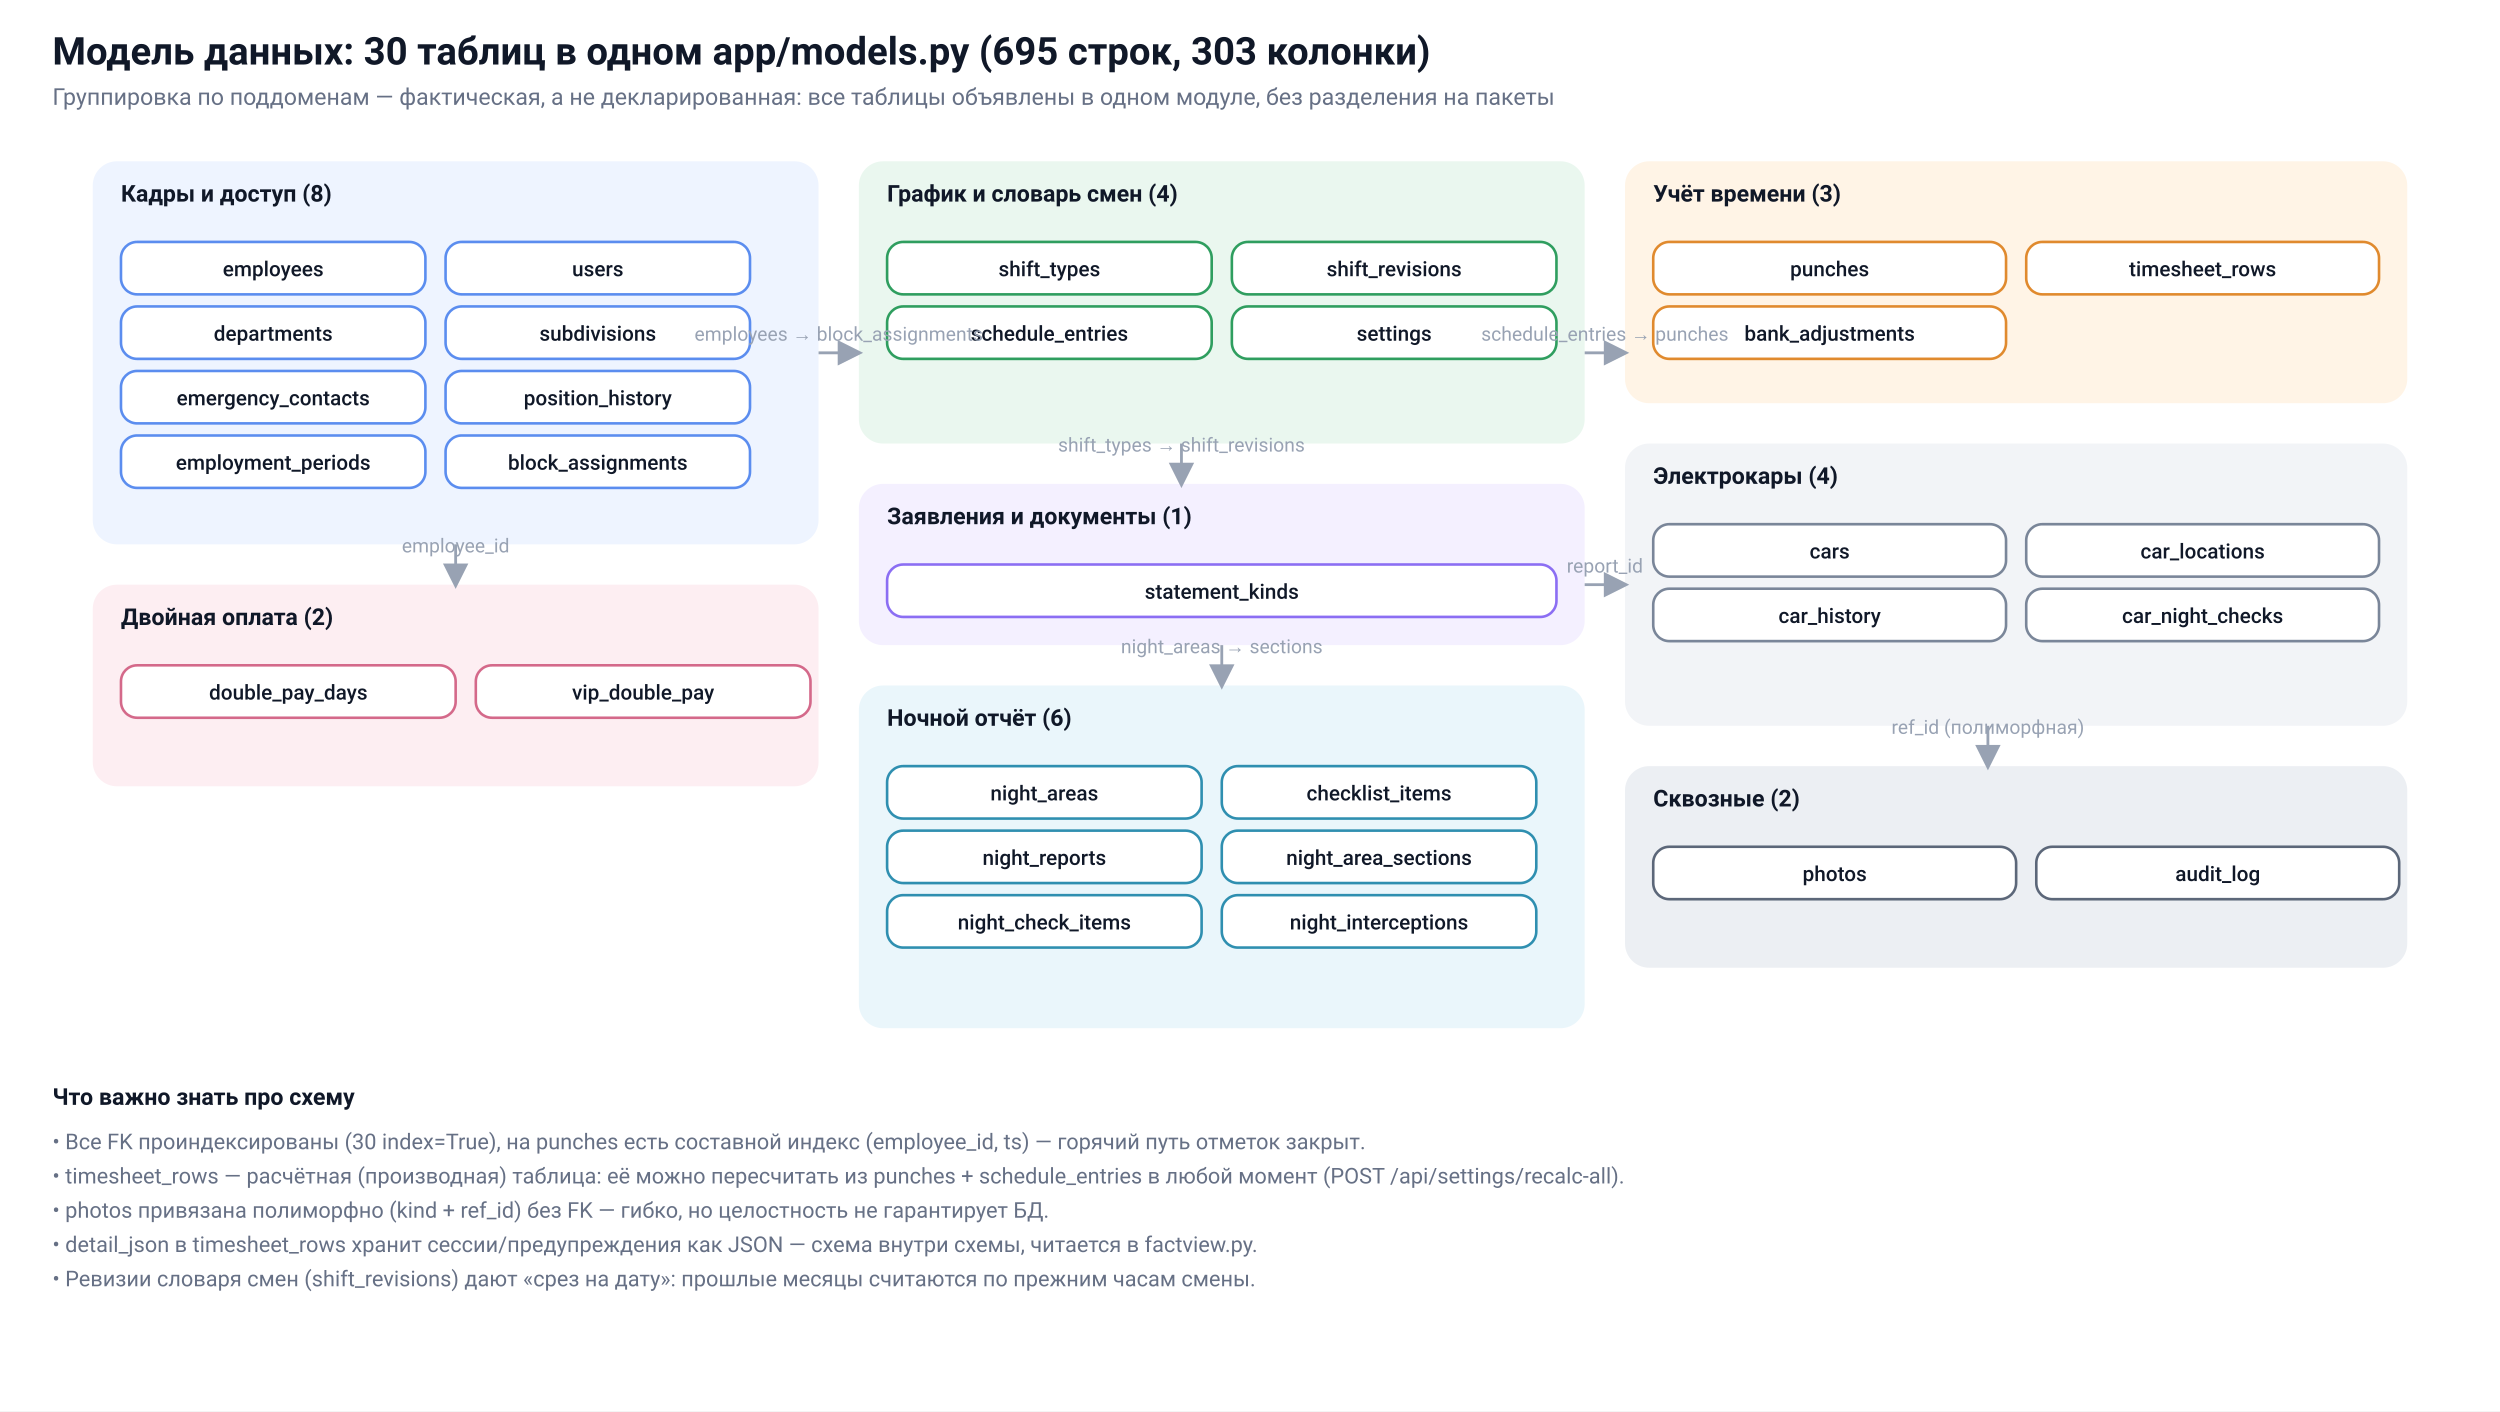
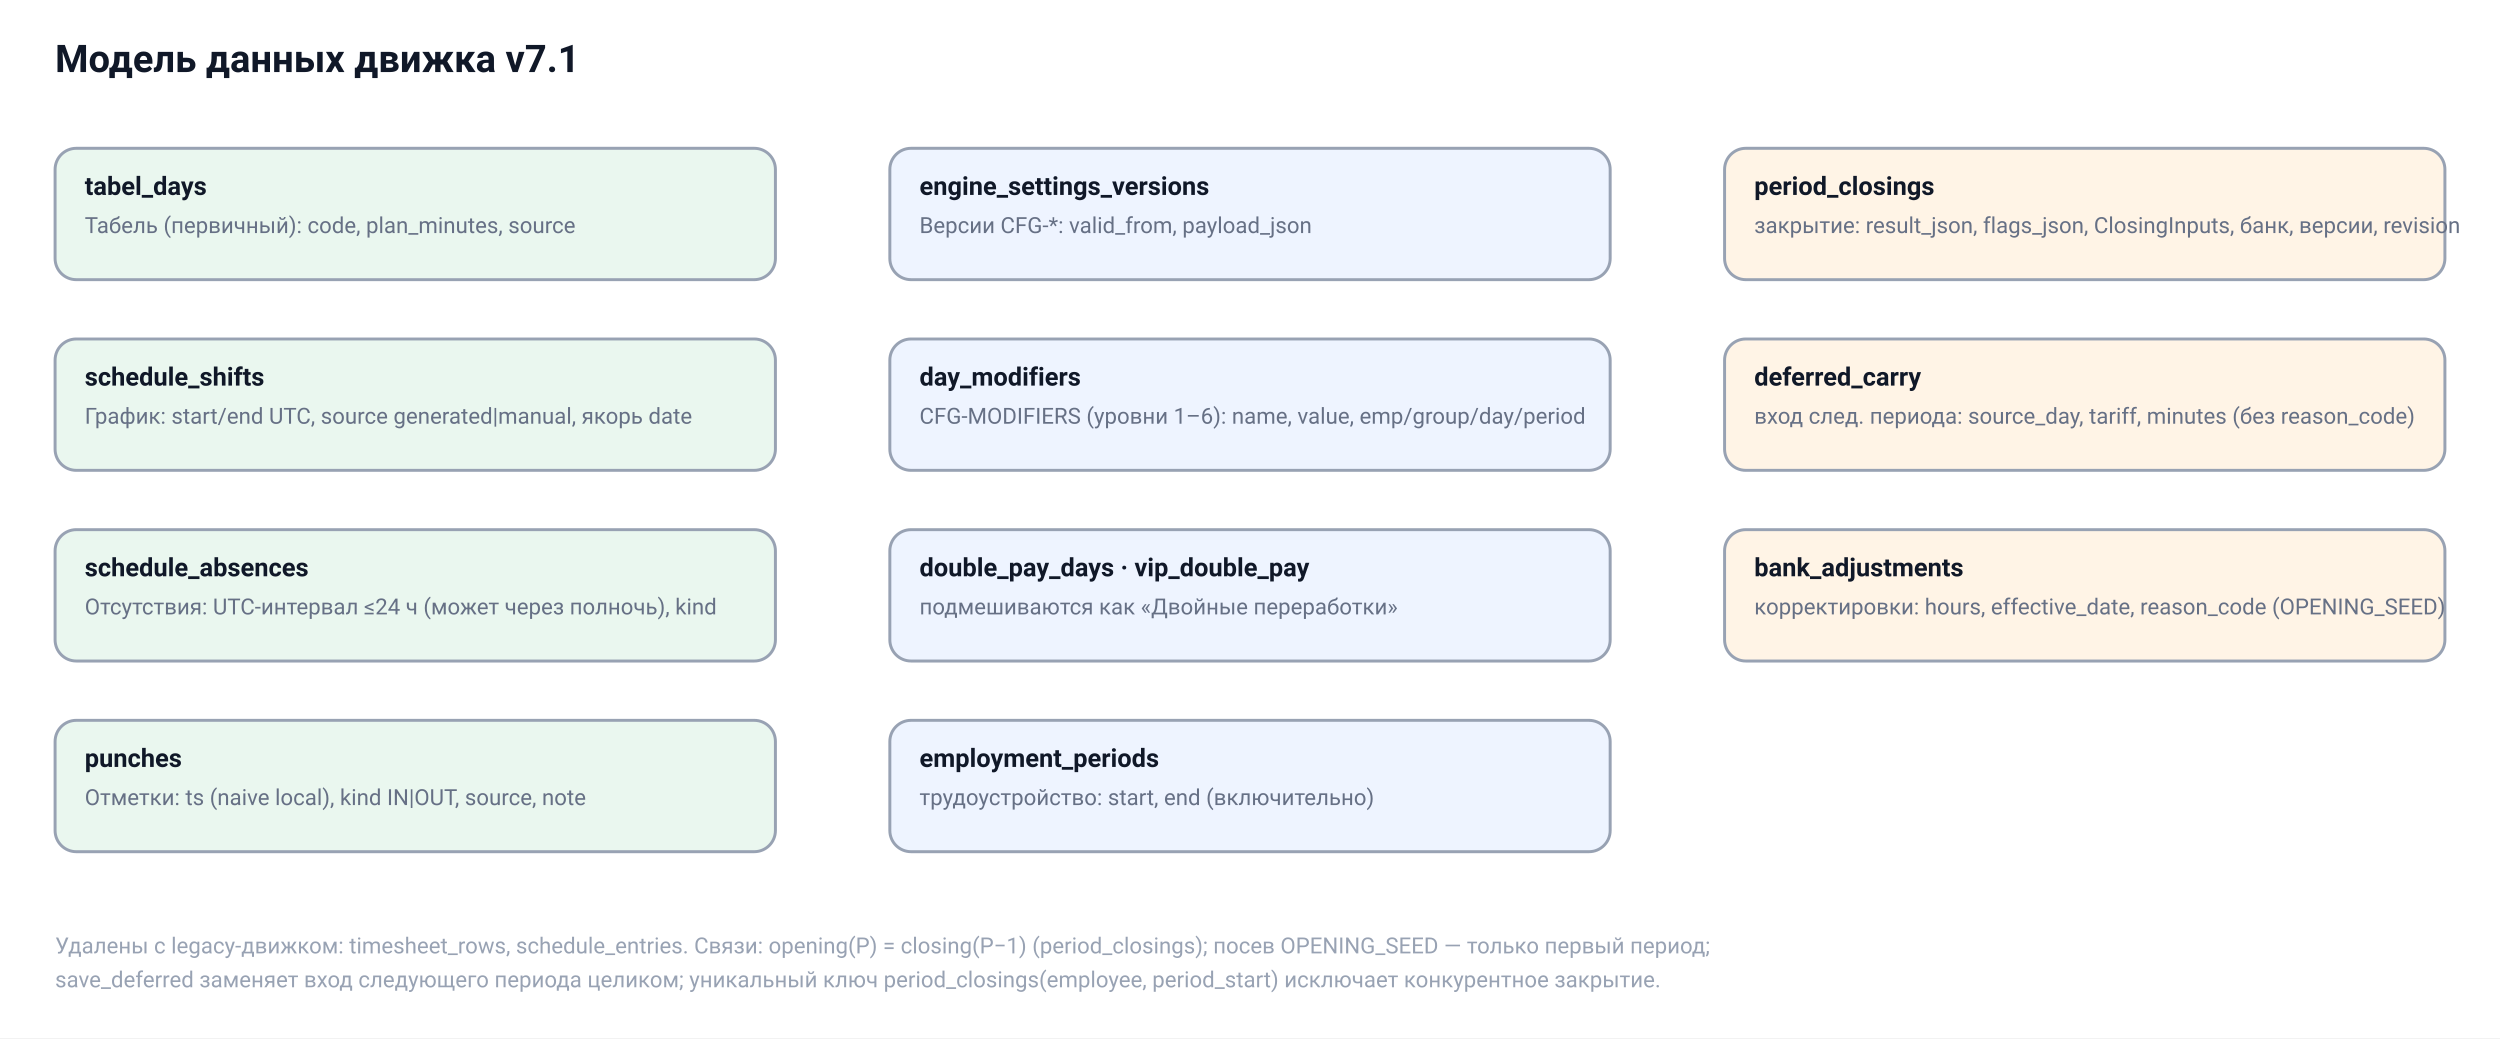
- <svg xmlns="http://www.w3.org/2000/svg" width="1240" height="700" viewBox="0 0 1240 700" font-family="-apple-system, 'Segoe UI', Roboto, 'Helvetica Neue', Arial, sans-serif">
-   <rect width="1240" height="700" fill="#fff" />
-   <defs>
-     <marker id="ah" markerWidth="9" markerHeight="9" refX="7.5" refY="4.5" orient="auto">
-       <path d="M0,0 L9,4.5 L0,9 z" fill="#98a2b3" />
-     </marker>
-     <marker id="ahr" markerWidth="9" markerHeight="9" refX="7.5" refY="4.5" orient="auto">
-       <path d="M0,0 L9,4.5 L0,9 z" fill="#d92d20" />
-     </marker>
-   </defs>
-   <text x="26" y="32" font-family="-apple-system, 'Segoe UI', Roboto, 'Helvetica Neue', Arial, sans-serif" font-size="19" font-weight="700" fill="#101828">Модель данных: 30 таблиц в одном app/models.py (695 строк, 303 колонки)</text>
-   <text x="26" y="52" font-family="-apple-system, 'Segoe UI', Roboto, 'Helvetica Neue', Arial, sans-serif" font-size="11.5" fill="#667085">Группировка по поддоменам — фактическая, а не декларированная: все таблицы объявлены в одном модуле, без разделения на пакеты</text>
-   <rect x="46" y="80" width="360" height="190" rx="12" fill="#eef4ff" stroke="none" />
-   <text x="60" y="100" font-family="-apple-system, 'Segoe UI', Roboto, 'Helvetica Neue', Arial, sans-serif" font-size="11.5" font-weight="700" fill="#101828">Кадры и доступ (8)</text>
-   <rect x="60.0" y="120" width="151.0" height="26" rx="8" fill="#fff" stroke="#5b8def" stroke-width="1.3" />
-   <text x="135.5" y="137.0" font-family="-apple-system, 'Segoe UI', Roboto, 'Helvetica Neue', Arial, sans-serif" font-size="10.3" font-weight="500" fill="#101828" text-anchor="middle">employees</text>
-   <rect x="221.0" y="120" width="151.0" height="26" rx="8" fill="#fff" stroke="#5b8def" stroke-width="1.3" />
-   <text x="296.5" y="137.0" font-family="-apple-system, 'Segoe UI', Roboto, 'Helvetica Neue', Arial, sans-serif" font-size="10.3" font-weight="500" fill="#101828" text-anchor="middle">users</text>
-   <rect x="60.0" y="152" width="151.0" height="26" rx="8" fill="#fff" stroke="#5b8def" stroke-width="1.3" />
-   <text x="135.5" y="169.0" font-family="-apple-system, 'Segoe UI', Roboto, 'Helvetica Neue', Arial, sans-serif" font-size="10.3" font-weight="500" fill="#101828" text-anchor="middle">departments</text>
-   <rect x="221.0" y="152" width="151.0" height="26" rx="8" fill="#fff" stroke="#5b8def" stroke-width="1.3" />
-   <text x="296.5" y="169.0" font-family="-apple-system, 'Segoe UI', Roboto, 'Helvetica Neue', Arial, sans-serif" font-size="10.3" font-weight="500" fill="#101828" text-anchor="middle">subdivisions</text>
-   <rect x="60.0" y="184" width="151.0" height="26" rx="8" fill="#fff" stroke="#5b8def" stroke-width="1.3" />
-   <text x="135.5" y="201.0" font-family="-apple-system, 'Segoe UI', Roboto, 'Helvetica Neue', Arial, sans-serif" font-size="10.3" font-weight="500" fill="#101828" text-anchor="middle">emergency_contacts</text>
-   <rect x="221.0" y="184" width="151.0" height="26" rx="8" fill="#fff" stroke="#5b8def" stroke-width="1.3" />
-   <text x="296.5" y="201.0" font-family="-apple-system, 'Segoe UI', Roboto, 'Helvetica Neue', Arial, sans-serif" font-size="10.3" font-weight="500" fill="#101828" text-anchor="middle">position_history</text>
-   <rect x="60.0" y="216" width="151.0" height="26" rx="8" fill="#fff" stroke="#5b8def" stroke-width="1.3" />
-   <text x="135.5" y="233.0" font-family="-apple-system, 'Segoe UI', Roboto, 'Helvetica Neue', Arial, sans-serif" font-size="10.3" font-weight="500" fill="#101828" text-anchor="middle">employment_periods</text>
-   <rect x="221.0" y="216" width="151.0" height="26" rx="8" fill="#fff" stroke="#5b8def" stroke-width="1.3" />
-   <text x="296.5" y="233.0" font-family="-apple-system, 'Segoe UI', Roboto, 'Helvetica Neue', Arial, sans-serif" font-size="10.3" font-weight="500" fill="#101828" text-anchor="middle">block_assignments</text>
-   <rect x="426" y="80" width="360" height="140" rx="12" fill="#eaf7ef" stroke="none" />
-   <text x="440" y="100" font-family="-apple-system, 'Segoe UI', Roboto, 'Helvetica Neue', Arial, sans-serif" font-size="11.5" font-weight="700" fill="#101828">График и словарь смен (4)</text>
-   <rect x="440.0" y="120" width="161.0" height="26" rx="8" fill="#fff" stroke="#2f9e5f" stroke-width="1.3" />
-   <text x="520.5" y="137.0" font-family="-apple-system, 'Segoe UI', Roboto, 'Helvetica Neue', Arial, sans-serif" font-size="10.3" font-weight="500" fill="#101828" text-anchor="middle">shift_types</text>
-   <rect x="611.0" y="120" width="161.0" height="26" rx="8" fill="#fff" stroke="#2f9e5f" stroke-width="1.3" />
-   <text x="691.5" y="137.0" font-family="-apple-system, 'Segoe UI', Roboto, 'Helvetica Neue', Arial, sans-serif" font-size="10.3" font-weight="500" fill="#101828" text-anchor="middle">shift_revisions</text>
-   <rect x="440.0" y="152" width="161.0" height="26" rx="8" fill="#fff" stroke="#2f9e5f" stroke-width="1.3" />
-   <text x="520.5" y="169.0" font-family="-apple-system, 'Segoe UI', Roboto, 'Helvetica Neue', Arial, sans-serif" font-size="10.3" font-weight="500" fill="#101828" text-anchor="middle">schedule_entries</text>
-   <rect x="611.0" y="152" width="161.0" height="26" rx="8" fill="#fff" stroke="#2f9e5f" stroke-width="1.3" />
-   <text x="691.5" y="169.0" font-family="-apple-system, 'Segoe UI', Roboto, 'Helvetica Neue', Arial, sans-serif" font-size="10.3" font-weight="500" fill="#101828" text-anchor="middle">settings</text>
-   <rect x="806" y="80" width="388" height="120" rx="12" fill="#fff4e6" stroke="none" />
-   <text x="820" y="100" font-family="-apple-system, 'Segoe UI', Roboto, 'Helvetica Neue', Arial, sans-serif" font-size="11.5" font-weight="700" fill="#101828">Учёт времени (3)</text>
-   <rect x="820.0" y="120" width="175.0" height="26" rx="8" fill="#fff" stroke="#e08a2e" stroke-width="1.3" />
-   <text x="907.5" y="137.0" font-family="-apple-system, 'Segoe UI', Roboto, 'Helvetica Neue', Arial, sans-serif" font-size="10.3" font-weight="500" fill="#101828" text-anchor="middle">punches</text>
-   <rect x="1005.0" y="120" width="175.0" height="26" rx="8" fill="#fff" stroke="#e08a2e" stroke-width="1.3" />
-   <text x="1092.5" y="137.0" font-family="-apple-system, 'Segoe UI', Roboto, 'Helvetica Neue', Arial, sans-serif" font-size="10.3" font-weight="500" fill="#101828" text-anchor="middle">timesheet_rows</text>
-   <rect x="820.0" y="152" width="175.0" height="26" rx="8" fill="#fff" stroke="#e08a2e" stroke-width="1.3" />
-   <text x="907.5" y="169.0" font-family="-apple-system, 'Segoe UI', Roboto, 'Helvetica Neue', Arial, sans-serif" font-size="10.3" font-weight="500" fill="#101828" text-anchor="middle">bank_adjustments</text>
-   <rect x="46" y="290" width="360" height="100" rx="12" fill="#fdeef2" stroke="none" />
-   <text x="60" y="310" font-family="-apple-system, 'Segoe UI', Roboto, 'Helvetica Neue', Arial, sans-serif" font-size="11.5" font-weight="700" fill="#101828">Двойная оплата (2)</text>
-   <rect x="60.0" y="330" width="166.0" height="26" rx="8" fill="#fff" stroke="#d4698a" stroke-width="1.3" />
-   <text x="143.0" y="347.0" font-family="-apple-system, 'Segoe UI', Roboto, 'Helvetica Neue', Arial, sans-serif" font-size="10.3" font-weight="500" fill="#101828" text-anchor="middle">double_pay_days</text>
-   <rect x="236.0" y="330" width="166.0" height="26" rx="8" fill="#fff" stroke="#d4698a" stroke-width="1.3" />
-   <text x="319.0" y="347.0" font-family="-apple-system, 'Segoe UI', Roboto, 'Helvetica Neue', Arial, sans-serif" font-size="10.3" font-weight="500" fill="#101828" text-anchor="middle">vip_double_pay</text>
-   <rect x="426" y="240" width="360" height="80" rx="12" fill="#f4f0ff" stroke="none" />
-   <text x="440" y="260" font-family="-apple-system, 'Segoe UI', Roboto, 'Helvetica Neue', Arial, sans-serif" font-size="11.5" font-weight="700" fill="#101828">Заявления и документы (1)</text>
-   <rect x="440" y="280" width="332" height="26" rx="8" fill="#fff" stroke="#8b6ef3" stroke-width="1.3" />
-   <text x="606.0" y="297.0" font-family="-apple-system, 'Segoe UI', Roboto, 'Helvetica Neue', Arial, sans-serif" font-size="10.3" font-weight="500" fill="#101828" text-anchor="middle">statement_kinds</text>
-   <rect x="426" y="340" width="360" height="170" rx="12" fill="#eaf6fb" stroke="none" />
-   <text x="440" y="360" font-family="-apple-system, 'Segoe UI', Roboto, 'Helvetica Neue', Arial, sans-serif" font-size="11.5" font-weight="700" fill="#101828">Ночной отчёт (6)</text>
-   <rect x="440.0" y="380" width="156.0" height="26" rx="8" fill="#fff" stroke="#2f8fb0" stroke-width="1.3" />
-   <text x="518.0" y="397.0" font-family="-apple-system, 'Segoe UI', Roboto, 'Helvetica Neue', Arial, sans-serif" font-size="10.3" font-weight="500" fill="#101828" text-anchor="middle">night_areas</text>
-   <rect x="606.0" y="380" width="156.0" height="26" rx="8" fill="#fff" stroke="#2f8fb0" stroke-width="1.3" />
-   <text x="684.0" y="397.0" font-family="-apple-system, 'Segoe UI', Roboto, 'Helvetica Neue', Arial, sans-serif" font-size="10.3" font-weight="500" fill="#101828" text-anchor="middle">checklist_items</text>
-   <rect x="440.0" y="412" width="156.0" height="26" rx="8" fill="#fff" stroke="#2f8fb0" stroke-width="1.3" />
-   <text x="518.0" y="429.0" font-family="-apple-system, 'Segoe UI', Roboto, 'Helvetica Neue', Arial, sans-serif" font-size="10.3" font-weight="500" fill="#101828" text-anchor="middle">night_reports</text>
-   <rect x="606.0" y="412" width="156.0" height="26" rx="8" fill="#fff" stroke="#2f8fb0" stroke-width="1.3" />
-   <text x="684.0" y="429.0" font-family="-apple-system, 'Segoe UI', Roboto, 'Helvetica Neue', Arial, sans-serif" font-size="10.3" font-weight="500" fill="#101828" text-anchor="middle">night_area_sections</text>
-   <rect x="440.0" y="444" width="156.0" height="26" rx="8" fill="#fff" stroke="#2f8fb0" stroke-width="1.3" />
-   <text x="518.0" y="461.0" font-family="-apple-system, 'Segoe UI', Roboto, 'Helvetica Neue', Arial, sans-serif" font-size="10.3" font-weight="500" fill="#101828" text-anchor="middle">night_check_items</text>
-   <rect x="606.0" y="444" width="156.0" height="26" rx="8" fill="#fff" stroke="#2f8fb0" stroke-width="1.3" />
-   <text x="684.0" y="461.0" font-family="-apple-system, 'Segoe UI', Roboto, 'Helvetica Neue', Arial, sans-serif" font-size="10.3" font-weight="500" fill="#101828" text-anchor="middle">night_interceptions</text>
-   <rect x="806" y="220" width="388" height="140" rx="12" fill="#f2f4f7" stroke="none" />
-   <text x="820" y="240" font-family="-apple-system, 'Segoe UI', Roboto, 'Helvetica Neue', Arial, sans-serif" font-size="11.5" font-weight="700" fill="#101828">Электрокары (4)</text>
-   <rect x="820.0" y="260" width="175.0" height="26" rx="8" fill="#fff" stroke="#7a8699" stroke-width="1.3" />
-   <text x="907.5" y="277.0" font-family="-apple-system, 'Segoe UI', Roboto, 'Helvetica Neue', Arial, sans-serif" font-size="10.3" font-weight="500" fill="#101828" text-anchor="middle">cars</text>
-   <rect x="1005.0" y="260" width="175.0" height="26" rx="8" fill="#fff" stroke="#7a8699" stroke-width="1.3" />
-   <text x="1092.5" y="277.0" font-family="-apple-system, 'Segoe UI', Roboto, 'Helvetica Neue', Arial, sans-serif" font-size="10.3" font-weight="500" fill="#101828" text-anchor="middle">car_locations</text>
-   <rect x="820.0" y="292" width="175.0" height="26" rx="8" fill="#fff" stroke="#7a8699" stroke-width="1.3" />
-   <text x="907.5" y="309.0" font-family="-apple-system, 'Segoe UI', Roboto, 'Helvetica Neue', Arial, sans-serif" font-size="10.3" font-weight="500" fill="#101828" text-anchor="middle">car_history</text>
-   <rect x="1005.0" y="292" width="175.0" height="26" rx="8" fill="#fff" stroke="#7a8699" stroke-width="1.3" />
-   <text x="1092.5" y="309.0" font-family="-apple-system, 'Segoe UI', Roboto, 'Helvetica Neue', Arial, sans-serif" font-size="10.3" font-weight="500" fill="#101828" text-anchor="middle">car_night_checks</text>
-   <rect x="806" y="380" width="388" height="100" rx="12" fill="#eceff3" stroke="none" />
-   <text x="820" y="400" font-family="-apple-system, 'Segoe UI', Roboto, 'Helvetica Neue', Arial, sans-serif" font-size="11.5" font-weight="700" fill="#101828">Сквозные (2)</text>
-   <rect x="820.0" y="420" width="180.0" height="26" rx="8" fill="#fff" stroke="#5c6779" stroke-width="1.3" />
-   <text x="910.0" y="437.0" font-family="-apple-system, 'Segoe UI', Roboto, 'Helvetica Neue', Arial, sans-serif" font-size="10.3" font-weight="500" fill="#101828" text-anchor="middle">photos</text>
-   <rect x="1010.0" y="420" width="180.0" height="26" rx="8" fill="#fff" stroke="#5c6779" stroke-width="1.3" />
-   <text x="1100.0" y="437.0" font-family="-apple-system, 'Segoe UI', Roboto, 'Helvetica Neue', Arial, sans-serif" font-size="10.3" font-weight="500" fill="#101828" text-anchor="middle">audit_log</text>
-   <path d="M 406 175 Q 416.0 175.0 426 175" fill="none" stroke="#98a2b3" stroke-width="1.4" marker-end="url(#ah)" />
-   <text x="416.0" y="169.0" font-family="-apple-system, 'Segoe UI', Roboto, 'Helvetica Neue', Arial, sans-serif" font-size="9.6" fill="#98a2b3" text-anchor="middle">employees → block_assignments</text>
-   <path d="M 586 220 Q 586.0 230.0 586 240" fill="none" stroke="#98a2b3" stroke-width="1.4" marker-end="url(#ah)" />
-   <text x="586.0" y="224.0" font-family="-apple-system, 'Segoe UI', Roboto, 'Helvetica Neue', Arial, sans-serif" font-size="9.6" fill="#98a2b3" text-anchor="middle">shift_types → shift_revisions</text>
-   <path d="M 786 175 Q 796.0 175.0 806 175" fill="none" stroke="#98a2b3" stroke-width="1.4" marker-end="url(#ah)" />
-   <text x="796.0" y="169.0" font-family="-apple-system, 'Segoe UI', Roboto, 'Helvetica Neue', Arial, sans-serif" font-size="9.6" fill="#98a2b3" text-anchor="middle">schedule_entries → punches</text>
-   <path d="M 226 270 Q 226.0 280.0 226 290" fill="none" stroke="#98a2b3" stroke-width="1.4" marker-end="url(#ah)" />
-   <text x="226.0" y="274.0" font-family="-apple-system, 'Segoe UI', Roboto, 'Helvetica Neue', Arial, sans-serif" font-size="9.6" fill="#98a2b3" text-anchor="middle">employee_id</text>
-   <path d="M 606 320 Q 606.0 330.0 606 340" fill="none" stroke="#98a2b3" stroke-width="1.4" marker-end="url(#ah)" />
-   <text x="606.0" y="324.0" font-family="-apple-system, 'Segoe UI', Roboto, 'Helvetica Neue', Arial, sans-serif" font-size="9.6" fill="#98a2b3" text-anchor="middle">night_areas → sections</text>
-   <path d="M 786 290 Q 796.0 290.0 806 290" fill="none" stroke="#98a2b3" stroke-width="1.4" marker-end="url(#ah)" />
-   <text x="796.0" y="284.0" font-family="-apple-system, 'Segoe UI', Roboto, 'Helvetica Neue', Arial, sans-serif" font-size="9.6" fill="#98a2b3" text-anchor="middle">report_id</text>
-   <path d="M 986 360 Q 986.0 370.0 986 380" fill="none" stroke="#98a2b3" stroke-width="1.4" marker-end="url(#ah)" />
-   <text x="986.0" y="364.0" font-family="-apple-system, 'Segoe UI', Roboto, 'Helvetica Neue', Arial, sans-serif" font-size="9.6" fill="#98a2b3" text-anchor="middle">ref_id (полиморфная)</text>
-   <text x="26" y="548" font-family="-apple-system, 'Segoe UI', Roboto, 'Helvetica Neue', Arial, sans-serif" font-size="11.5" font-weight="700" fill="#101828">Что важно знать про схему</text>
-   <text x="26" y="570" font-family="-apple-system, 'Segoe UI', Roboto, 'Helvetica Neue', Arial, sans-serif" font-size="10.8" fill="#667085">• Все FK проиндексированы (30 index=True), на punches есть составной индекс (employee_id, ts) — горячий путь отметок закрыт.</text>
-   <text x="26" y="587" font-family="-apple-system, 'Segoe UI', Roboto, 'Helvetica Neue', Arial, sans-serif" font-size="10.8" fill="#667085">• timesheet_rows — расчётная (производная) таблица: её можно пересчитать из punches + schedule_entries в любой момент (POST /api/settings/recalc-all).</text>
-   <text x="26" y="604" font-family="-apple-system, 'Segoe UI', Roboto, 'Helvetica Neue', Arial, sans-serif" font-size="10.8" fill="#667085">• photos привязана полиморфно (kind + ref_id) без FK — гибко, но целостность не гарантирует БД.</text>
-   <text x="26" y="621" font-family="-apple-system, 'Segoe UI', Roboto, 'Helvetica Neue', Arial, sans-serif" font-size="10.8" fill="#667085">• detail_json в timesheet_rows хранит сессии/предупреждения как JSON — схема внутри схемы, читается в factview.py.</text>
-   <text x="26" y="638" font-family="-apple-system, 'Segoe UI', Roboto, 'Helvetica Neue', Arial, sans-serif" font-size="10.8" fill="#667085">• Ревизии словаря смен (shift_revisions) дают «срез на дату»: прошлые месяцы считаются по прежним часам смены.</text>
+ <svg xmlns="http://www.w3.org/2000/svg" width="1180" height="490" viewBox="0 0 1180 490" font-family="-apple-system,'Segoe UI',Roboto,Arial,sans-serif">
+   <rect width="1180" height="490" fill="#ffffff" />
+   <text x="26" y="34" font-size="18" font-weight="700" fill="#101828">Модель данных движка v7.1</text>
+   <rect x="26" y="70" width="340" height="62" rx="10" fill="#eaf7ef" stroke="#98a2b3" stroke-width="1.4" />
+   <text x="40" y="92" font-size="12" font-weight="700" fill="#101828">tabel_days</text>
+   <text x="40" y="110" font-size="10.5" fill="#667085">Табель (первичный): code, plan_minutes, source</text>
+   <rect x="26" y="160" width="340" height="62" rx="10" fill="#eaf7ef" stroke="#98a2b3" stroke-width="1.4" />
+   <text x="40" y="182" font-size="12" font-weight="700" fill="#101828">schedule_shifts</text>
+   <text x="40" y="200" font-size="10.5" fill="#667085">График: start/end UTC, source generated|manual, якорь date</text>
+   <rect x="26" y="250" width="340" height="62" rx="10" fill="#eaf7ef" stroke="#98a2b3" stroke-width="1.4" />
+   <text x="40" y="272" font-size="12" font-weight="700" fill="#101828">schedule_absences</text>
+   <text x="40" y="290" font-size="10.5" fill="#667085">Отсутствия: UTC-интервал ≤24 ч (может через полночь), kind</text>
+   <rect x="26" y="340" width="340" height="62" rx="10" fill="#eaf7ef" stroke="#98a2b3" stroke-width="1.4" />
+   <text x="40" y="362" font-size="12" font-weight="700" fill="#101828">punches</text>
+   <text x="40" y="380" font-size="10.5" fill="#667085">Отметки: ts (naive local), kind IN|OUT, source, note</text>
+   <rect x="420" y="70" width="340" height="62" rx="10" fill="#eef4ff" stroke="#98a2b3" stroke-width="1.4" />
+   <text x="434" y="92" font-size="12" font-weight="700" fill="#101828">engine_settings_versions</text>
+   <text x="434" y="110" font-size="10.5" fill="#667085">Версии CFG-*: valid_from, payload_json</text>
+   <rect x="420" y="160" width="340" height="62" rx="10" fill="#eef4ff" stroke="#98a2b3" stroke-width="1.4" />
+   <text x="434" y="182" font-size="12" font-weight="700" fill="#101828">day_modifiers</text>
+   <text x="434" y="200" font-size="10.5" fill="#667085">CFG-MODIFIERS (уровни 1–6): name, value, emp/group/day/period</text>
+   <rect x="420" y="250" width="340" height="62" rx="10" fill="#eef4ff" stroke="#98a2b3" stroke-width="1.4" />
+   <text x="434" y="272" font-size="12" font-weight="700" fill="#101828">double_pay_days · vip_double_pay</text>
+   <text x="434" y="290" font-size="10.5" fill="#667085">подмешиваются как «Двойные переработки»</text>
+   <rect x="420" y="340" width="340" height="62" rx="10" fill="#eef4ff" stroke="#98a2b3" stroke-width="1.4" />
+   <text x="434" y="362" font-size="12" font-weight="700" fill="#101828">employment_periods</text>
+   <text x="434" y="380" font-size="10.5" fill="#667085">трудоустройство: start, end (включительно)</text>
+   <rect x="814" y="70" width="340" height="62" rx="10" fill="#fff4e6" stroke="#98a2b3" stroke-width="1.4" />
+   <text x="828" y="92" font-size="12" font-weight="700" fill="#101828">period_closings</text>
+   <text x="828" y="110" font-size="10.5" fill="#667085">закрытие: result_json, flags_json, ClosingInputs, банк, версии, revision</text>
+   <rect x="814" y="160" width="340" height="62" rx="10" fill="#fff4e6" stroke="#98a2b3" stroke-width="1.4" />
+   <text x="828" y="182" font-size="12" font-weight="700" fill="#101828">deferred_carry</text>
+   <text x="828" y="200" font-size="10.5" fill="#667085">вход след. периода: source_day, tariff, minutes (без reason_code)</text>
+   <rect x="814" y="250" width="340" height="62" rx="10" fill="#fff4e6" stroke="#98a2b3" stroke-width="1.4" />
+   <text x="828" y="272" font-size="12" font-weight="700" fill="#101828">bank_adjustments</text>
+   <text x="828" y="290" font-size="10.5" fill="#667085">корректировки: hours, effective_date, reason_code (OPENING_SEED)</text>
+   <text x="26" y="450" font-size="10.5" fill="#98a2b3">Удалены с legacy-движком: timesheet_rows, schedule_entries. Связи: opening(P) = closing(P−1) (period_closings); посев OPENING_SEED — только первый период;</text>
+   <text x="26" y="466" font-size="10.5" fill="#98a2b3">save_deferred заменяет вход следующего периода целиком; уникальный ключ period_closings(employee, period_start) исключает конкурентное закрытие.</text>
</svg>
